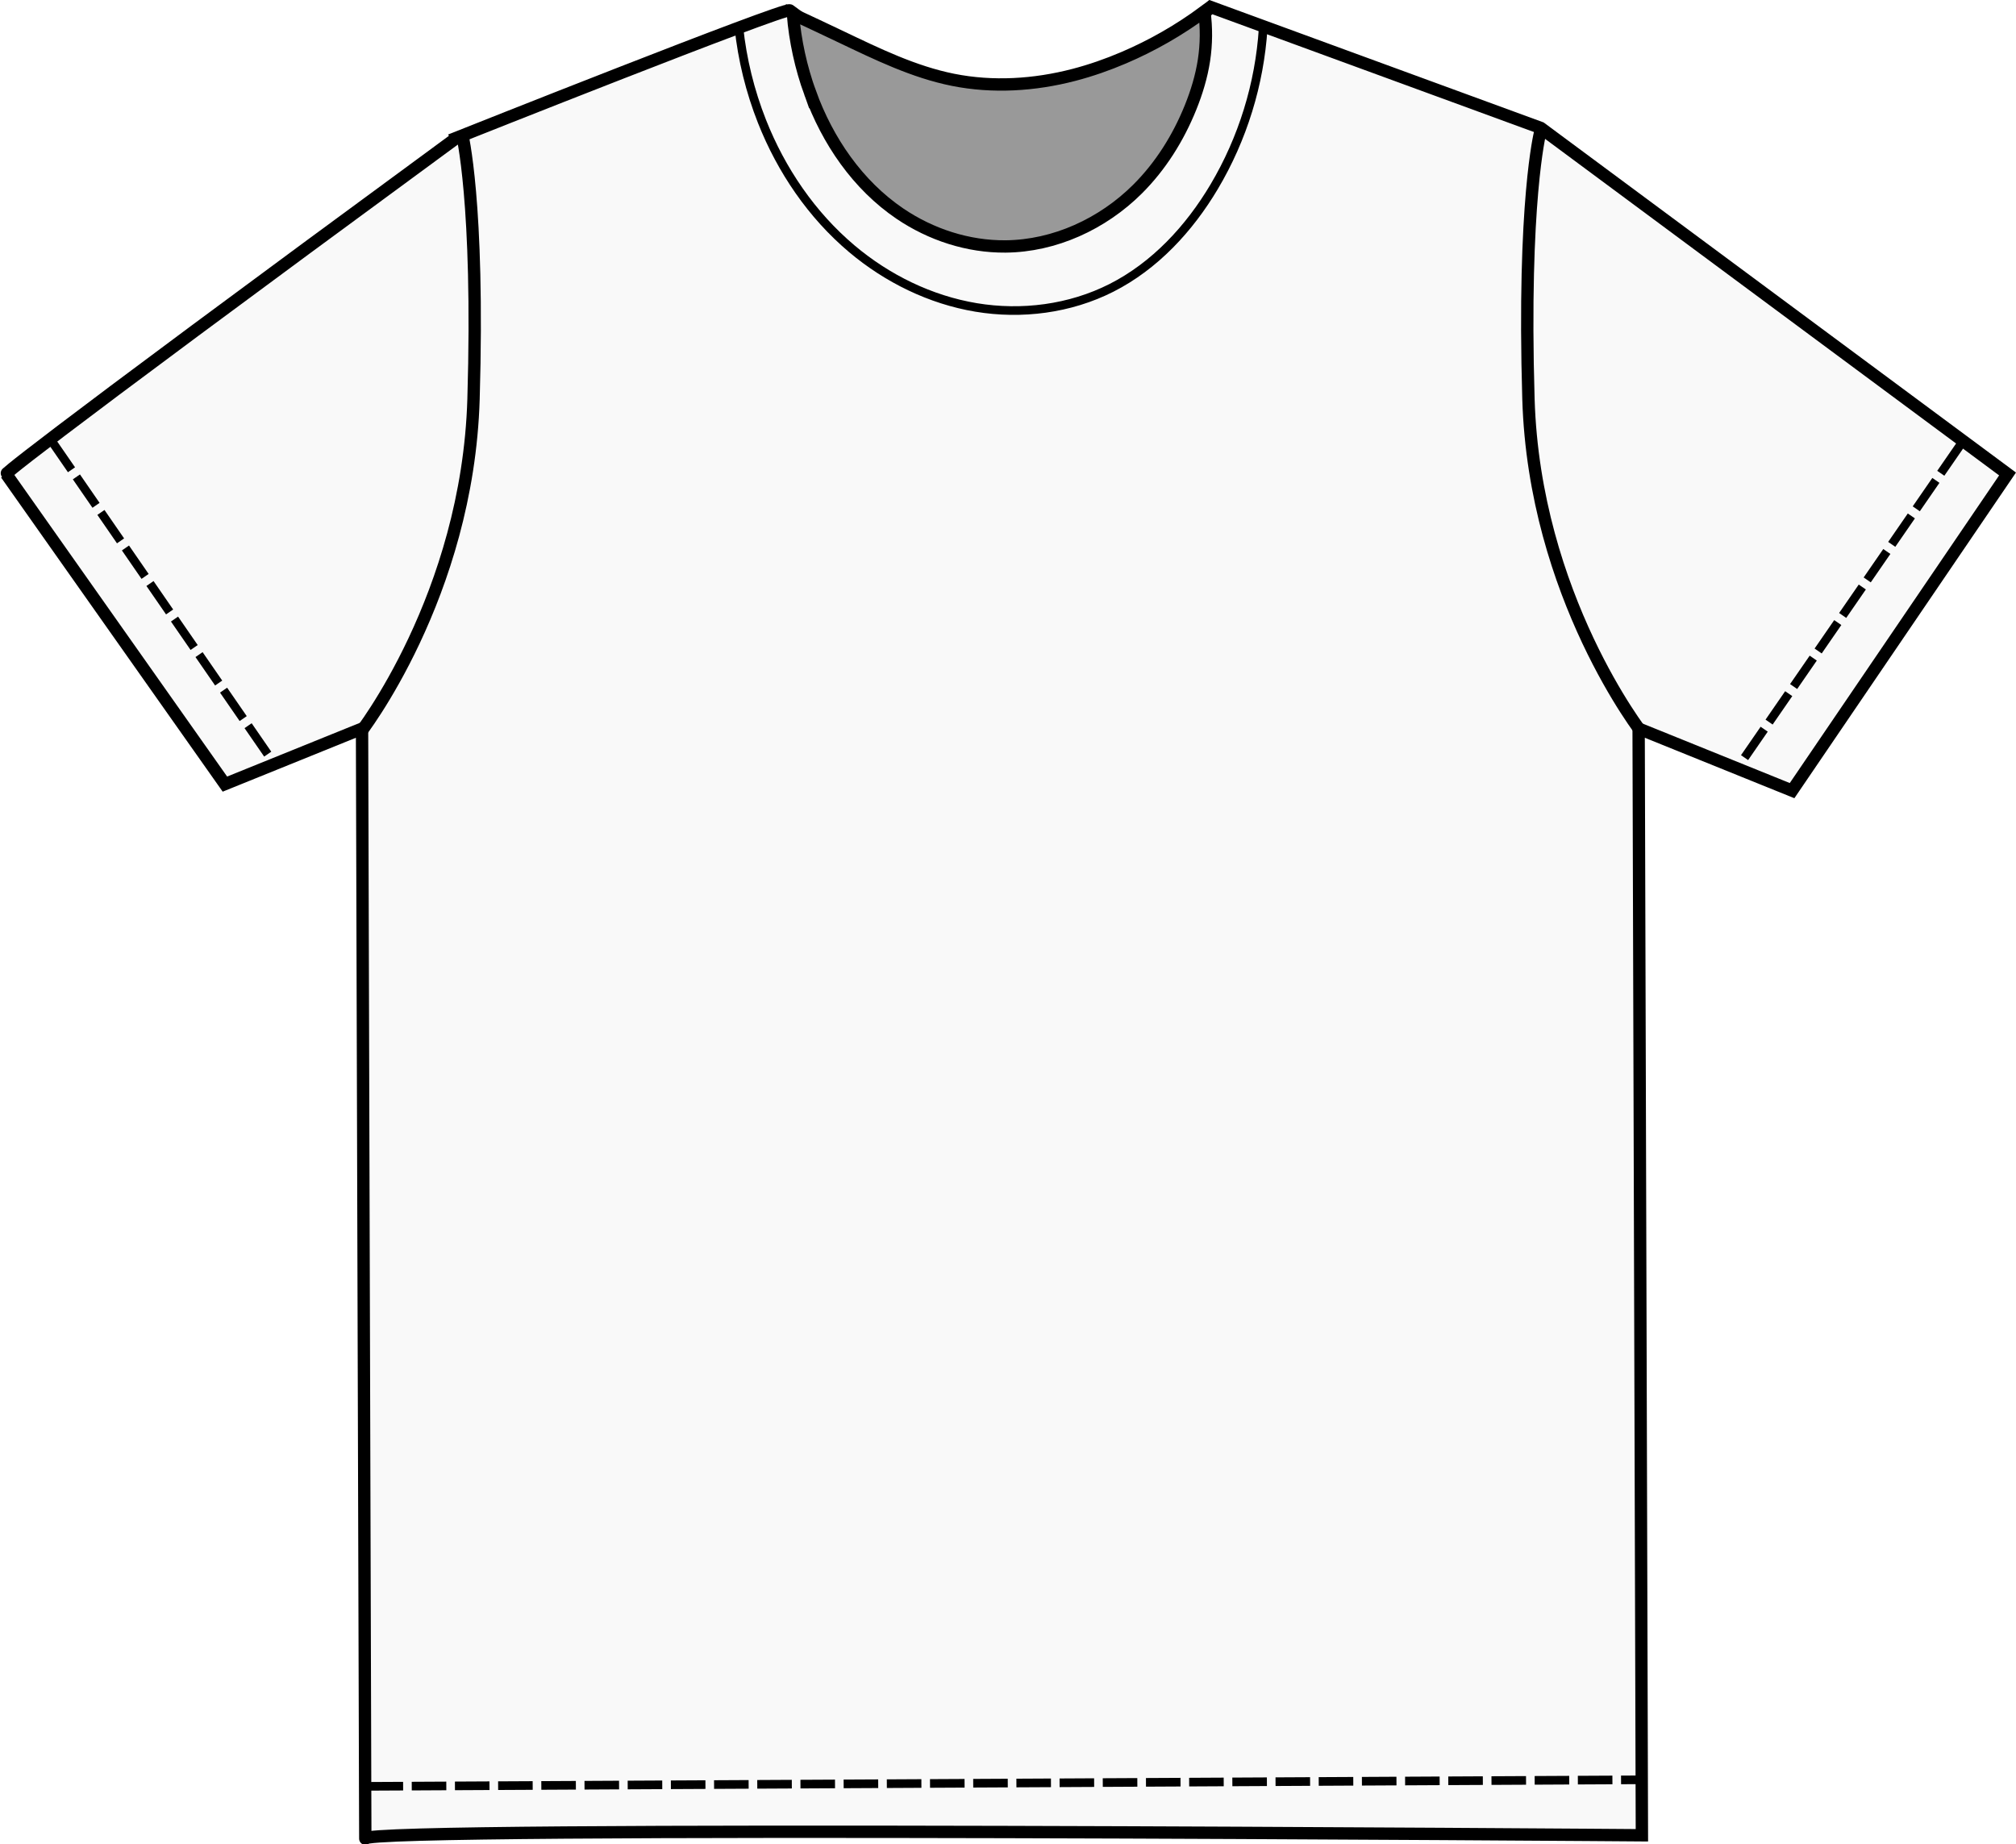
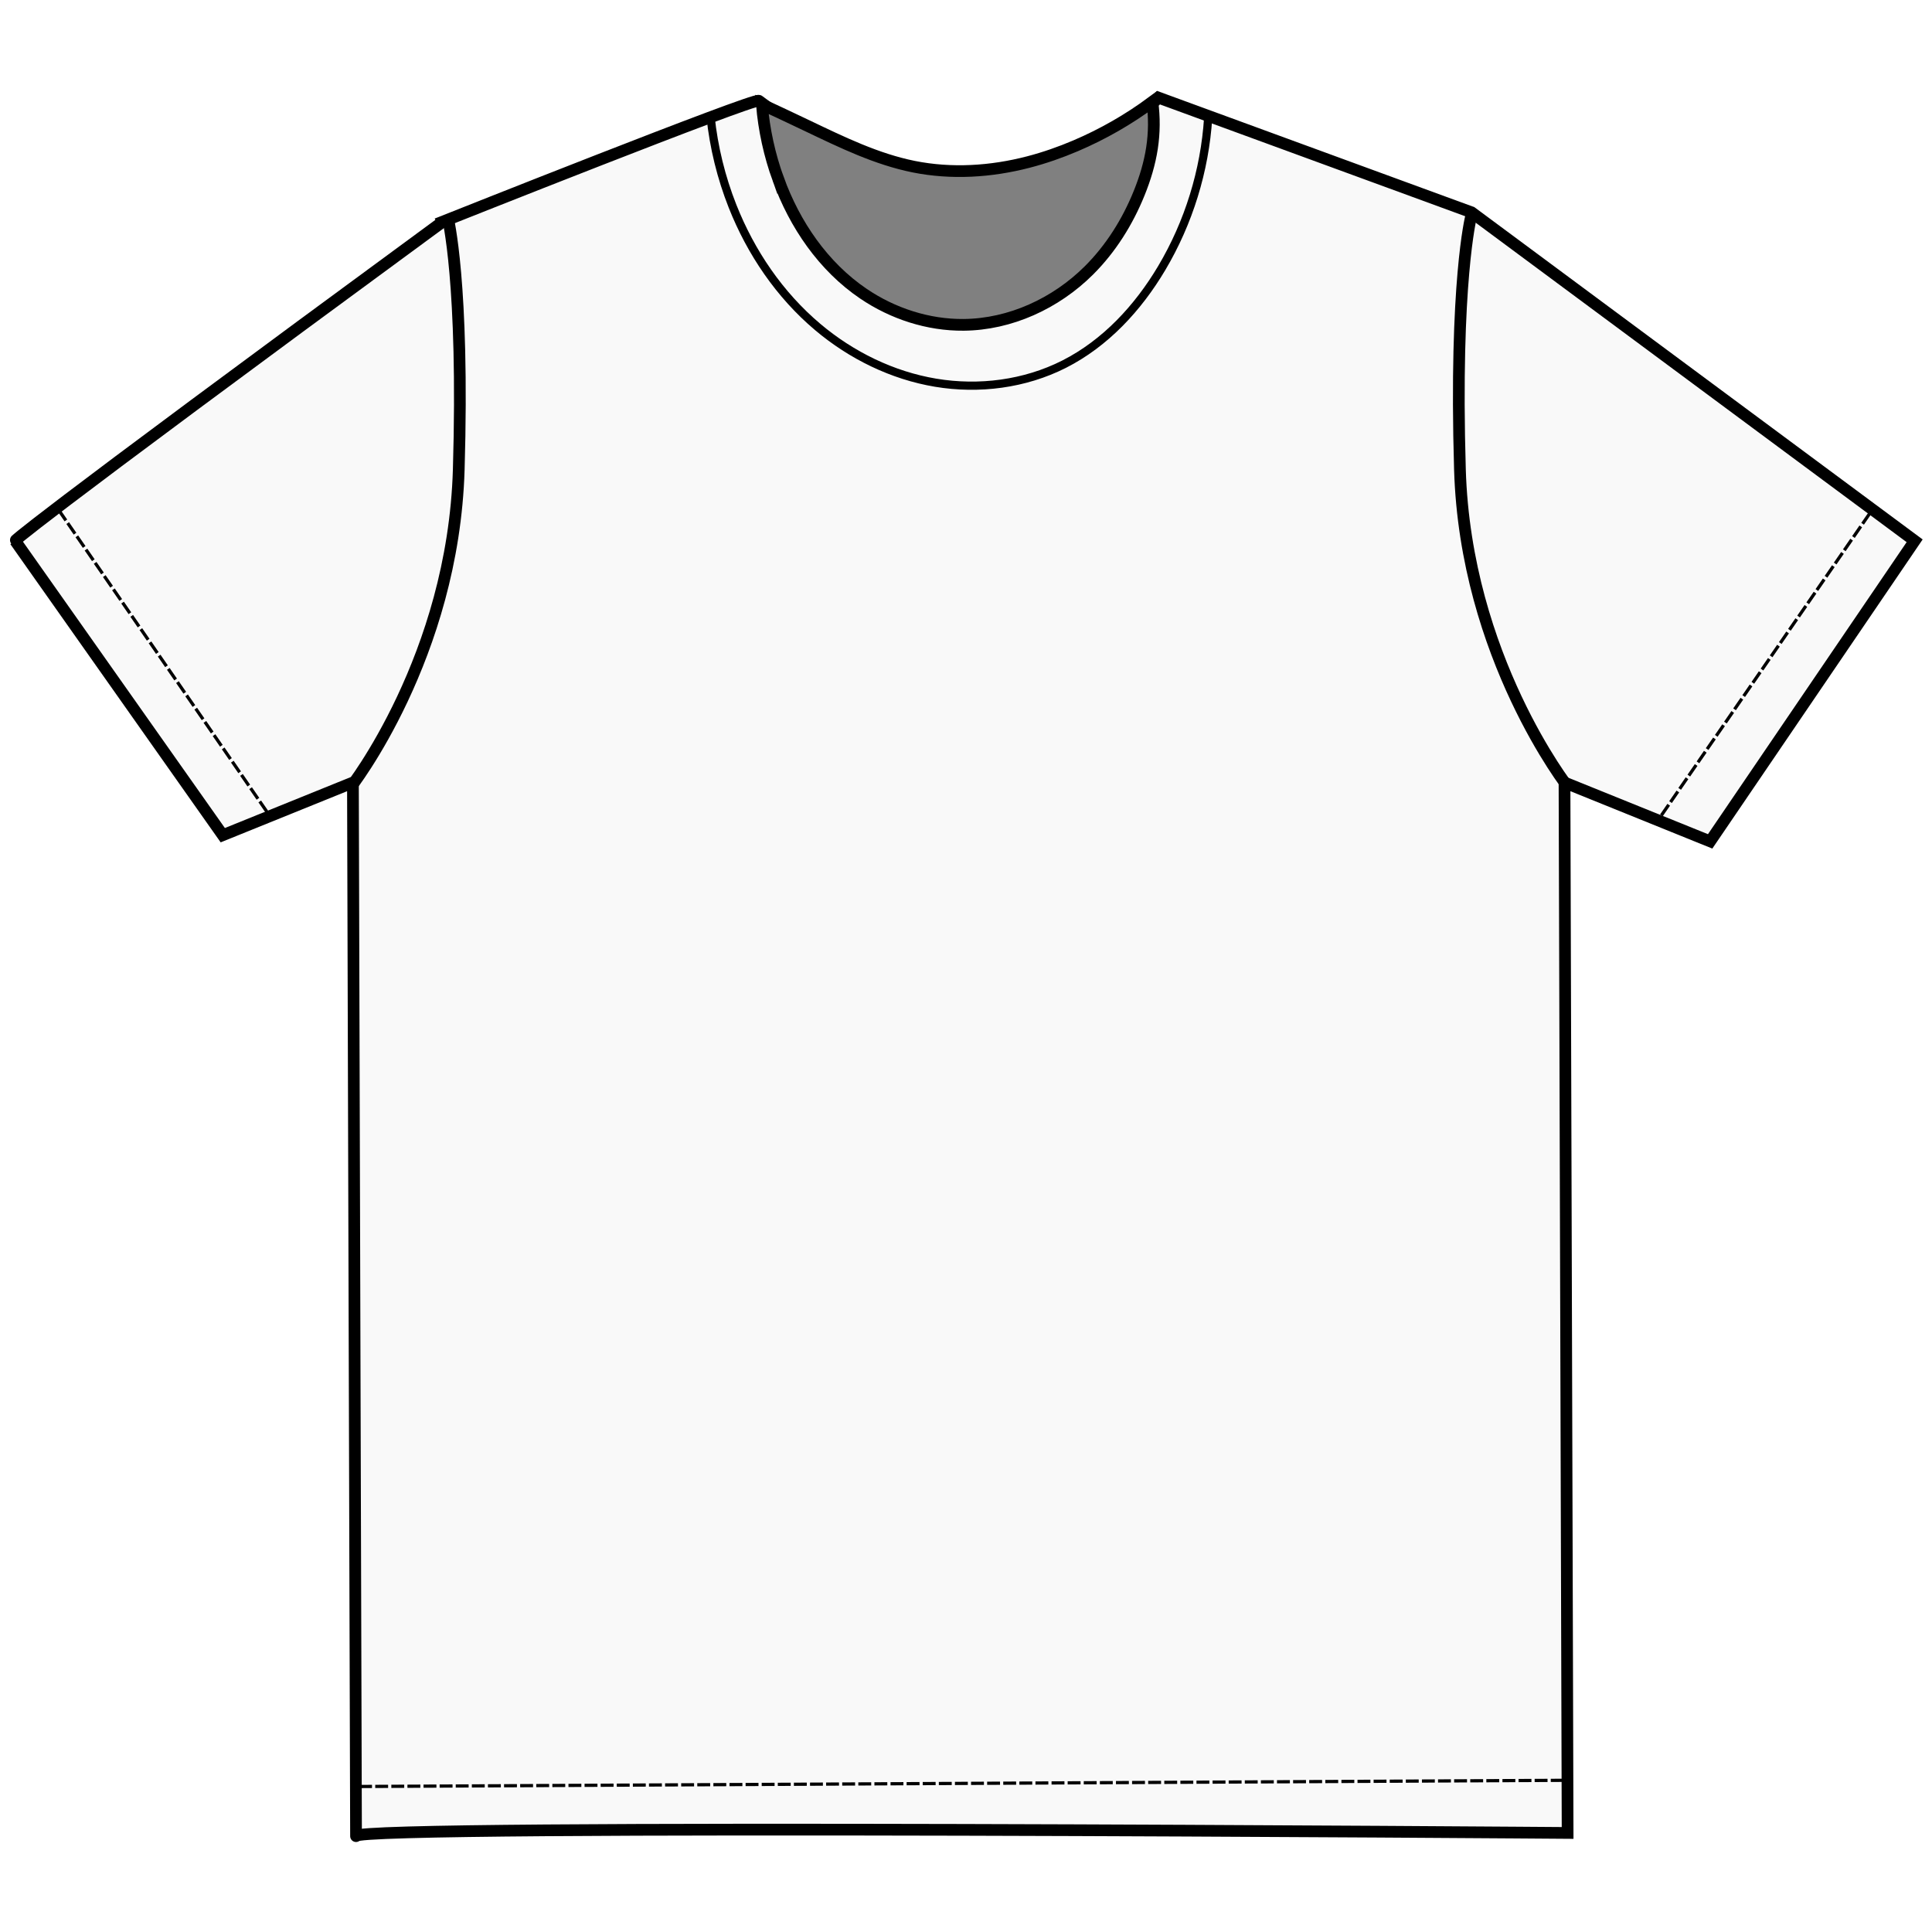
- <svg xmlns="http://www.w3.org/2000/svg" width="163.372mm" height="149.441mm" viewBox="0 0 163.372 149.441" version="1.1" id="svg1" xml:space="preserve">
+ <svg xmlns="http://www.w3.org/2000/svg" width="600mm" height="600mm" viewBox="0 0 600 600" version="1.1" id="svg1" xml:space="preserve">
  <defs id="defs1" />
-   <g id="layer1" style="font-variation-settings:normal;opacity:1;vector-effect:none;fill:#ff0000;fill-opacity:1;stroke:#ff0000;stroke-width:1.379;stroke-linecap:butt;stroke-linejoin:miter;stroke-miterlimit:4;stroke-dasharray:none;stroke-dashoffset:0;stroke-opacity:1;-inkscape-stroke:none;stop-color:#000000;stop-opacity:1" transform="translate(-23.84242,-79.5882)">
-     <path style="font-variation-settings:normal;opacity:1;vector-effect:none;fill:#f9f9f9;fill-opacity:1;stroke:none;stroke-width:1.379;stroke-linecap:butt;stroke-linejoin:miter;stroke-miterlimit:4;stroke-dasharray:none;stroke-dashoffset:0;stroke-opacity:1;-inkscape-stroke:none;stop-color:#000000;stop-opacity:1" d="m 60.854,90.752 c -36.777,26.987 -36.513,27.252 -36.513,27.252 l 17.727,25.135 11.113,-4.498 c 0,0 0.265,91.017 0.265,89.958 0,-1.058 103.452,-0.265 103.452,-0.265 l -0.265,-89.694 12.435,5.027 17.462,-25.665 -37.835,-28.046 -26.723,-9.79 c 0,0 -14.691,14.994 -34.131,0.265 -0.37,-0.28 -26.988,10.319 -26.988,10.319 z" id="path1" />
-     <path style="font-variation-settings:normal;fill:none;fill-opacity:1;stroke:#000000;stroke-width:1;stroke-linecap:butt;stroke-linejoin:miter;stroke-miterlimit:4;stroke-dasharray:none;stroke-dashoffset:0;stroke-opacity:1;stop-color:#000000" d="m 60.854,90.752 c -36.777,26.988 -36.513,27.252 -36.513,27.252 l 17.727,25.135 11.113,-4.498 c 0,0 0.265,91.017 0.265,89.958 0,-1.058 103.452,-0.265 103.452,-0.265 l -0.265,-89.694 12.435,5.027 17.462,-25.665 -37.835,-28.046 -26.723,-9.79 c 0,0 -14.691,14.994 -34.131,0.265 -0.37,-0.28 -26.988,10.319 -26.988,10.319 z" id="path1-1" />
-     <path style="font-variation-settings:normal;fill:#dbe2e3;fill-opacity:1;stroke:#000000;stroke-width:0.7;stroke-linecap:butt;stroke-linejoin:miter;stroke-miterlimit:4;stroke-dasharray:2.8, 0.7;stroke-dashoffset:0;stroke-opacity:1;stop-color:#000000" d="m 182.71,115.642 -18.256,26.458" id="path6-6" />
-     <path style="font-variation-settings:normal;opacity:1;fill:none;fill-opacity:1;stroke:#000000;stroke-width:1;stroke-linecap:butt;stroke-linejoin:miter;stroke-miterlimit:4;stroke-dasharray:none;stroke-dashoffset:0;stroke-opacity:1" d="m 52.946,139.1 c 0,0 8.796,-11.174 9.27,-27.172 0.473,-15.998 -0.944,-21.565 -0.944,-21.565" id="path2" />
-     <path style="font-variation-settings:normal;vector-effect:none;fill:none;fill-opacity:1;stroke:#000000;stroke-width:1;stroke-linecap:butt;stroke-linejoin:miter;stroke-miterlimit:4;stroke-dasharray:none;stroke-dashoffset:0;stroke-opacity:1;-inkscape-stroke:none;stop-color:#000000" d="m 156.974,139.083 c 0,0 -8.796,-11.174 -9.27,-27.172 -0.473,-15.998 0.944,-21.565 0.944,-21.565" id="path2-9" />
-     <path style="font-variation-settings:normal;opacity:1;fill:none;fill-opacity:1;stroke:#000000;stroke-width:0.7;stroke-linecap:butt;stroke-linejoin:miter;stroke-miterlimit:4;stroke-dasharray:none;stroke-dashoffset:0;stroke-opacity:1" d="m 83.717,81.787 c 0.276,2.617 0.909,5.195 1.876,7.642 1.563,3.954 4.025,7.578 7.276,10.319 2.872,2.421 6.363,4.137 10.067,4.756 3.705,0.619 7.616,0.115 10.967,-1.581 3.525,-1.784 6.317,-4.806 8.334,-8.202 2.308,-3.885 3.68,-8.322 3.969,-12.832" id="path4" />
-     <path style="font-variation-settings:normal;opacity:1;fill:#999999;fill-opacity:1;stroke:#000000;stroke-width:1;stroke-linecap:butt;stroke-linejoin:miter;stroke-miterlimit:4;stroke-dasharray:none;stroke-dashoffset:0;stroke-opacity:1" d="m 89.495,87.114 c 1.405,3.887 3.854,7.471 7.276,9.79 2.51,1.701 5.523,2.685 8.556,2.659 3.985,-0.035 7.869,-1.832 10.693,-4.643 1.877,-1.868 3.308,-4.159 4.299,-6.615 0.499,-1.236 0.89,-2.519 1.091,-3.836 0.199,-1.306 0.21,-2.642 0.031,-3.951 -2.025,1.501 -4.227,2.764 -6.546,3.753 -1.31,0.559 -2.657,1.03 -4.035,1.389 -3.188,0.83 -6.56,1.044 -9.79,0.397 -3.181,-0.638 -6.133,-2.081 -9.061,-3.478 -1.301,-0.621 -2.605,-1.235 -3.911,-1.843 0.183,2.176 0.654,4.327 1.396,6.38 z" id="path5" />
-     <path style="font-variation-settings:normal;opacity:1;fill:#dbe2e3;fill-opacity:1;stroke:#000000;stroke-width:0.7;stroke-linecap:butt;stroke-linejoin:miter;stroke-miterlimit:4;stroke-dasharray:2.8, 0.7;stroke-dashoffset:0;stroke-opacity:1" d="m 28.046,115.358 18.256,26.458" id="path6" />
-     <path style="font-variation-settings:normal;opacity:1;fill:#dbe2e3;fill-opacity:1;stroke:#000000;stroke-width:0.7;stroke-linecap:butt;stroke-linejoin:miter;stroke-miterlimit:4;stroke-dasharray:2.8, 0.7;stroke-dashoffset:0;stroke-opacity:1" d="M 53.71,224.367 156.898,223.838" id="path7" />
+   <g id="layer1" style="display:inline">
+     <g id="layer1-4" style="font-variation-settings:normal;display:inline;opacity:1;vector-effect:none;fill:#ff0000;fill-opacity:1;stroke:#ff0000;stroke-width:1.379;stroke-linecap:butt;stroke-linejoin:miter;stroke-miterlimit:4;stroke-dasharray:none;stroke-dashoffset:0;stroke-opacity:1;-inkscape-stroke:none;stop-color:#000000;stop-opacity:1" transform="matrix(3.63711,0,0,3.63711,-83.81912,-261.237)">
+       <g id="layer2" transform="matrix(0.2749436,0,0,0.2749436,23.04553,71.82543)" style="font-variation-settings:normal;display:inline;opacity:1;vector-effect:none;fill:#ff0000;fill-opacity:1;stroke:#ff0000;stroke-width:1.379;stroke-linecap:butt;stroke-linejoin:miter;stroke-miterlimit:4;stroke-dasharray:none;stroke-dashoffset:0;stroke-opacity:1;-inkscape-stroke:none;stop-color:#000000;stop-opacity:1">
+         <g id="layer1-2" style="font-variation-settings:normal;display:none;opacity:1;vector-effect:none;fill:#ff0000;fill-opacity:1;stroke:#ff0000;stroke-width:1.379;stroke-linecap:butt;stroke-linejoin:miter;stroke-miterlimit:4;stroke-dasharray:none;stroke-dashoffset:0;stroke-opacity:1;-inkscape-stroke:none;stop-color:#000000;stop-opacity:1" transform="matrix(3.627203,0,0,3.619454,-83.54067,-257.5145)">
+           <path style="font-variation-settings:normal;opacity:1;vector-effect:none;fill:#f9f9f9;fill-opacity:1;stroke:none;stroke-width:1.379;stroke-linecap:butt;stroke-linejoin:miter;stroke-miterlimit:4;stroke-dasharray:none;stroke-dashoffset:0;stroke-opacity:1;-inkscape-stroke:none;stop-color:#000000;stop-opacity:1" d="m 60.854,90.752 c -36.777,26.987 -36.513,27.252 -36.513,27.252 l 17.727,25.135 11.113,-4.498 c 0,0 0.265,91.017 0.265,89.958 0,-1.058 103.452,-0.265 103.452,-0.265 l -0.265,-89.694 12.435,5.027 17.462,-25.665 -37.835,-28.046 -26.723,-9.79 c 0,0 -14.691,14.994 -34.131,0.265 -0.37,-0.28 -26.988,10.319 -26.988,10.319 z" id="path1-9" />
+           <path style="font-variation-settings:normal;fill:none;fill-opacity:1;stroke:#000000;stroke-width:1;stroke-linecap:butt;stroke-linejoin:miter;stroke-miterlimit:4;stroke-dasharray:none;stroke-dashoffset:0;stroke-opacity:1;stop-color:#000000" d="m 60.854,90.752 c -36.777,26.988 -36.513,27.252 -36.513,27.252 l 17.727,25.135 11.113,-4.498 c 0,0 0.265,91.017 0.265,89.958 0,-1.058 103.452,-0.265 103.452,-0.265 l -0.265,-89.694 12.435,5.027 17.462,-25.665 -37.835,-28.046 -26.723,-9.79 c 0,0 -14.691,14.994 -34.131,0.265 -0.37,-0.28 -26.988,10.319 -26.988,10.319 z" id="path1-1-9" />
+           <path style="font-variation-settings:normal;fill:#dbe2e3;fill-opacity:1;stroke:#000000;stroke-width:0.277;stroke-linecap:butt;stroke-linejoin:miter;stroke-miterlimit:4;stroke-dasharray:1.107, 0.277;stroke-dashoffset:0;stroke-opacity:1;stop-color:#000000" d="m 182.71,115.642 -18.256,26.458" id="path6-6-4" />
+           <path style="font-variation-settings:normal;opacity:1;fill:none;fill-opacity:1;stroke:#000000;stroke-width:1;stroke-linecap:butt;stroke-linejoin:miter;stroke-miterlimit:4;stroke-dasharray:none;stroke-dashoffset:0;stroke-opacity:1" d="m 52.946,139.1 c 0,0 8.796,-11.174 9.27,-27.172 0.473,-15.998 -0.944,-21.565 -0.944,-21.565" id="path2-0" />
+           <path style="font-variation-settings:normal;vector-effect:none;fill:none;fill-opacity:1;stroke:#000000;stroke-width:1;stroke-linecap:butt;stroke-linejoin:miter;stroke-miterlimit:4;stroke-dasharray:none;stroke-dashoffset:0;stroke-opacity:1;-inkscape-stroke:none;stop-color:#000000" d="m 156.974,139.083 c 0,0 -8.796,-11.174 -9.27,-27.172 -0.473,-15.998 0.944,-21.565 0.944,-21.565" id="path2-9-7" />
+           <path style="font-variation-settings:normal;opacity:1;fill:#dbe2e3;fill-opacity:1;stroke:#000000;stroke-width:0.277;stroke-linecap:butt;stroke-linejoin:miter;stroke-miterlimit:4;stroke-dasharray:1.107, 0.277;stroke-dashoffset:0;stroke-opacity:1" d="m 28.046,115.358 18.256,26.458" id="path6-9" />
+           <path style="font-variation-settings:normal;opacity:1;fill:#dbe2e3;fill-opacity:1;stroke:#000000;stroke-width:0.277;stroke-linecap:butt;stroke-linejoin:miter;stroke-miterlimit:4;stroke-dasharray:1.107, 0.277;stroke-dashoffset:0;stroke-opacity:1" d="M 53.71,224.367 156.898,223.838" id="path7-8" />
+         </g>
+         <g id="layer5" style="font-variation-settings:normal;display:inline;opacity:1;vector-effect:none;fill:#ff0000;fill-opacity:1;stroke:#ff0000;stroke-width:1.379;stroke-linecap:butt;stroke-linejoin:miter;stroke-miterlimit:4;stroke-dasharray:none;stroke-dashoffset:0;stroke-opacity:1;-inkscape-stroke:none;stop-color:#000000;stop-opacity:1" transform="matrix(3.63711,0,0,3.63711,-83.81911,-261.237)">
+           <path style="font-variation-settings:normal;opacity:1;vector-effect:none;fill:#f9f9f9;fill-opacity:1;stroke:none;stroke-width:1.379;stroke-linecap:butt;stroke-linejoin:miter;stroke-miterlimit:4;stroke-dasharray:none;stroke-dashoffset:0;stroke-opacity:1;-inkscape-stroke:none;stop-color:#000000;stop-opacity:1" d="m 60.854,90.752 c -36.777,26.987 -36.513,27.252 -36.513,27.252 l 17.727,25.135 11.113,-4.498 c 0,0 0.265,91.017 0.265,89.958 0,-1.058 103.452,-0.265 103.452,-0.265 l -0.265,-89.694 12.435,5.027 17.462,-25.665 -37.835,-28.046 -26.723,-9.79 c 0,0 -14.691,14.994 -34.131,0.265 -0.37,-0.28 -26.988,10.319 -26.988,10.319 z" id="path1" />
+           <path style="font-variation-settings:normal;opacity:1;vector-effect:none;fill:none;fill-opacity:1;stroke:#000000;stroke-width:1;stroke-linecap:butt;stroke-linejoin:miter;stroke-miterlimit:4;stroke-dasharray:none;stroke-dashoffset:0;stroke-opacity:1;-inkscape-stroke:none;stop-color:#000000;stop-opacity:1" d="m 60.854,90.752 c -36.777,26.988 -36.513,27.252 -36.513,27.252 l 17.727,25.135 11.113,-4.498 c 0,0 0.265,91.017 0.265,89.958 0,-1.058 103.452,-0.265 103.452,-0.265 l -0.265,-89.694 12.435,5.027 17.462,-25.665 -37.835,-28.046 -26.723,-9.79 c 0,0 -14.691,14.994 -34.131,0.265 -0.37,-0.28 -26.988,10.319 -26.988,10.319 z" id="path1-1" />
+           <path style="font-variation-settings:normal;opacity:1;fill:#dbe2e3;fill-opacity:1;stroke:#000000;stroke-width:0.275;stroke-linecap:butt;stroke-linejoin:miter;stroke-miterlimit:4;stroke-dasharray:1.1, 0.275;stroke-dashoffset:0;stroke-opacity:1;stop-color:#000000;stop-opacity:1" d="m 182.71,115.642 -18.256,26.458" id="path6-6" />
+           <path style="font-variation-settings:normal;opacity:1;vector-effect:none;fill:none;fill-opacity:1;stroke:#000000;stroke-width:1;stroke-linecap:butt;stroke-linejoin:miter;stroke-miterlimit:4;stroke-dasharray:none;stroke-dashoffset:0;stroke-opacity:1;-inkscape-stroke:none;stop-color:#000000;stop-opacity:1" d="m 52.946,139.1 c 0,0 8.796,-11.174 9.27,-27.172 0.473,-15.998 -0.944,-21.565 -0.944,-21.565" id="path2" />
+           <path style="font-variation-settings:normal;opacity:1;vector-effect:none;fill:none;fill-opacity:1;stroke:#000000;stroke-width:1;stroke-linecap:butt;stroke-linejoin:miter;stroke-miterlimit:4;stroke-dasharray:none;stroke-dashoffset:0;stroke-opacity:1;-inkscape-stroke:none;stop-color:#000000;stop-opacity:1" d="m 156.974,139.083 c 0,0 -8.796,-11.174 -9.27,-27.172 -0.473,-15.998 0.944,-21.565 0.944,-21.565" id="path2-9" />
+           <path style="font-variation-settings:normal;opacity:1;vector-effect:none;fill:none;fill-opacity:1;stroke:#000000;stroke-width:0.7;stroke-linecap:butt;stroke-linejoin:miter;stroke-miterlimit:4;stroke-dasharray:none;stroke-dashoffset:0;stroke-opacity:1;-inkscape-stroke:none;stop-color:#000000;stop-opacity:1" d="m 83.717,81.787 c 0.276,2.617 0.909,5.195 1.876,7.642 1.563,3.954 4.025,7.578 7.276,10.319 2.872,2.421 6.363,4.137 10.067,4.756 3.705,0.619 7.616,0.115 10.967,-1.581 3.525,-1.784 6.317,-4.806 8.334,-8.202 2.308,-3.885 3.68,-8.322 3.969,-12.832" id="path4" />
+           <path style="font-variation-settings:normal;opacity:1;vector-effect:none;fill:#808080;fill-opacity:1;stroke:#000000;stroke-width:1;stroke-linecap:butt;stroke-linejoin:miter;stroke-miterlimit:4;stroke-dasharray:none;stroke-dashoffset:0;stroke-opacity:1;-inkscape-stroke:none;stop-color:#000000;stop-opacity:1" d="m 89.495,87.114 c 1.405,3.887 3.854,7.471 7.276,9.79 2.51,1.701 5.523,2.685 8.556,2.659 3.985,-0.035 7.869,-1.832 10.693,-4.643 1.877,-1.868 3.308,-4.159 4.299,-6.615 0.499,-1.236 0.89,-2.519 1.091,-3.836 0.199,-1.306 0.21,-2.642 0.031,-3.951 -2.025,1.501 -4.227,2.764 -6.546,3.753 -1.31,0.559 -2.657,1.03 -4.035,1.389 -3.188,0.83 -6.56,1.044 -9.79,0.397 -3.181,-0.638 -6.133,-2.081 -9.061,-3.478 -1.301,-0.621 -2.605,-1.235 -3.911,-1.843 0.183,2.176 0.654,4.327 1.396,6.38 z" id="path5" />
+           <path style="font-variation-settings:normal;opacity:1;fill:#dbe2e3;fill-opacity:1;stroke:#000000;stroke-width:0.275;stroke-linecap:butt;stroke-linejoin:miter;stroke-miterlimit:4;stroke-dasharray:1.1, 0.275;stroke-dashoffset:0;stroke-opacity:1;stop-color:#000000;stop-opacity:1" d="m 28.046,115.358 18.256,26.458" id="path6" />
+           <path style="font-variation-settings:normal;opacity:1;fill:#dbe2e3;fill-opacity:1;stroke:#000000;stroke-width:0.275;stroke-linecap:butt;stroke-linejoin:miter;stroke-miterlimit:4;stroke-dasharray:1.1, 0.275;stroke-dashoffset:0;stroke-opacity:1;stop-color:#000000;stop-opacity:1" d="M 53.71,224.367 156.898,223.838" id="path7" />
+         </g>
+       </g>
+     </g>
  </g>
</svg>
